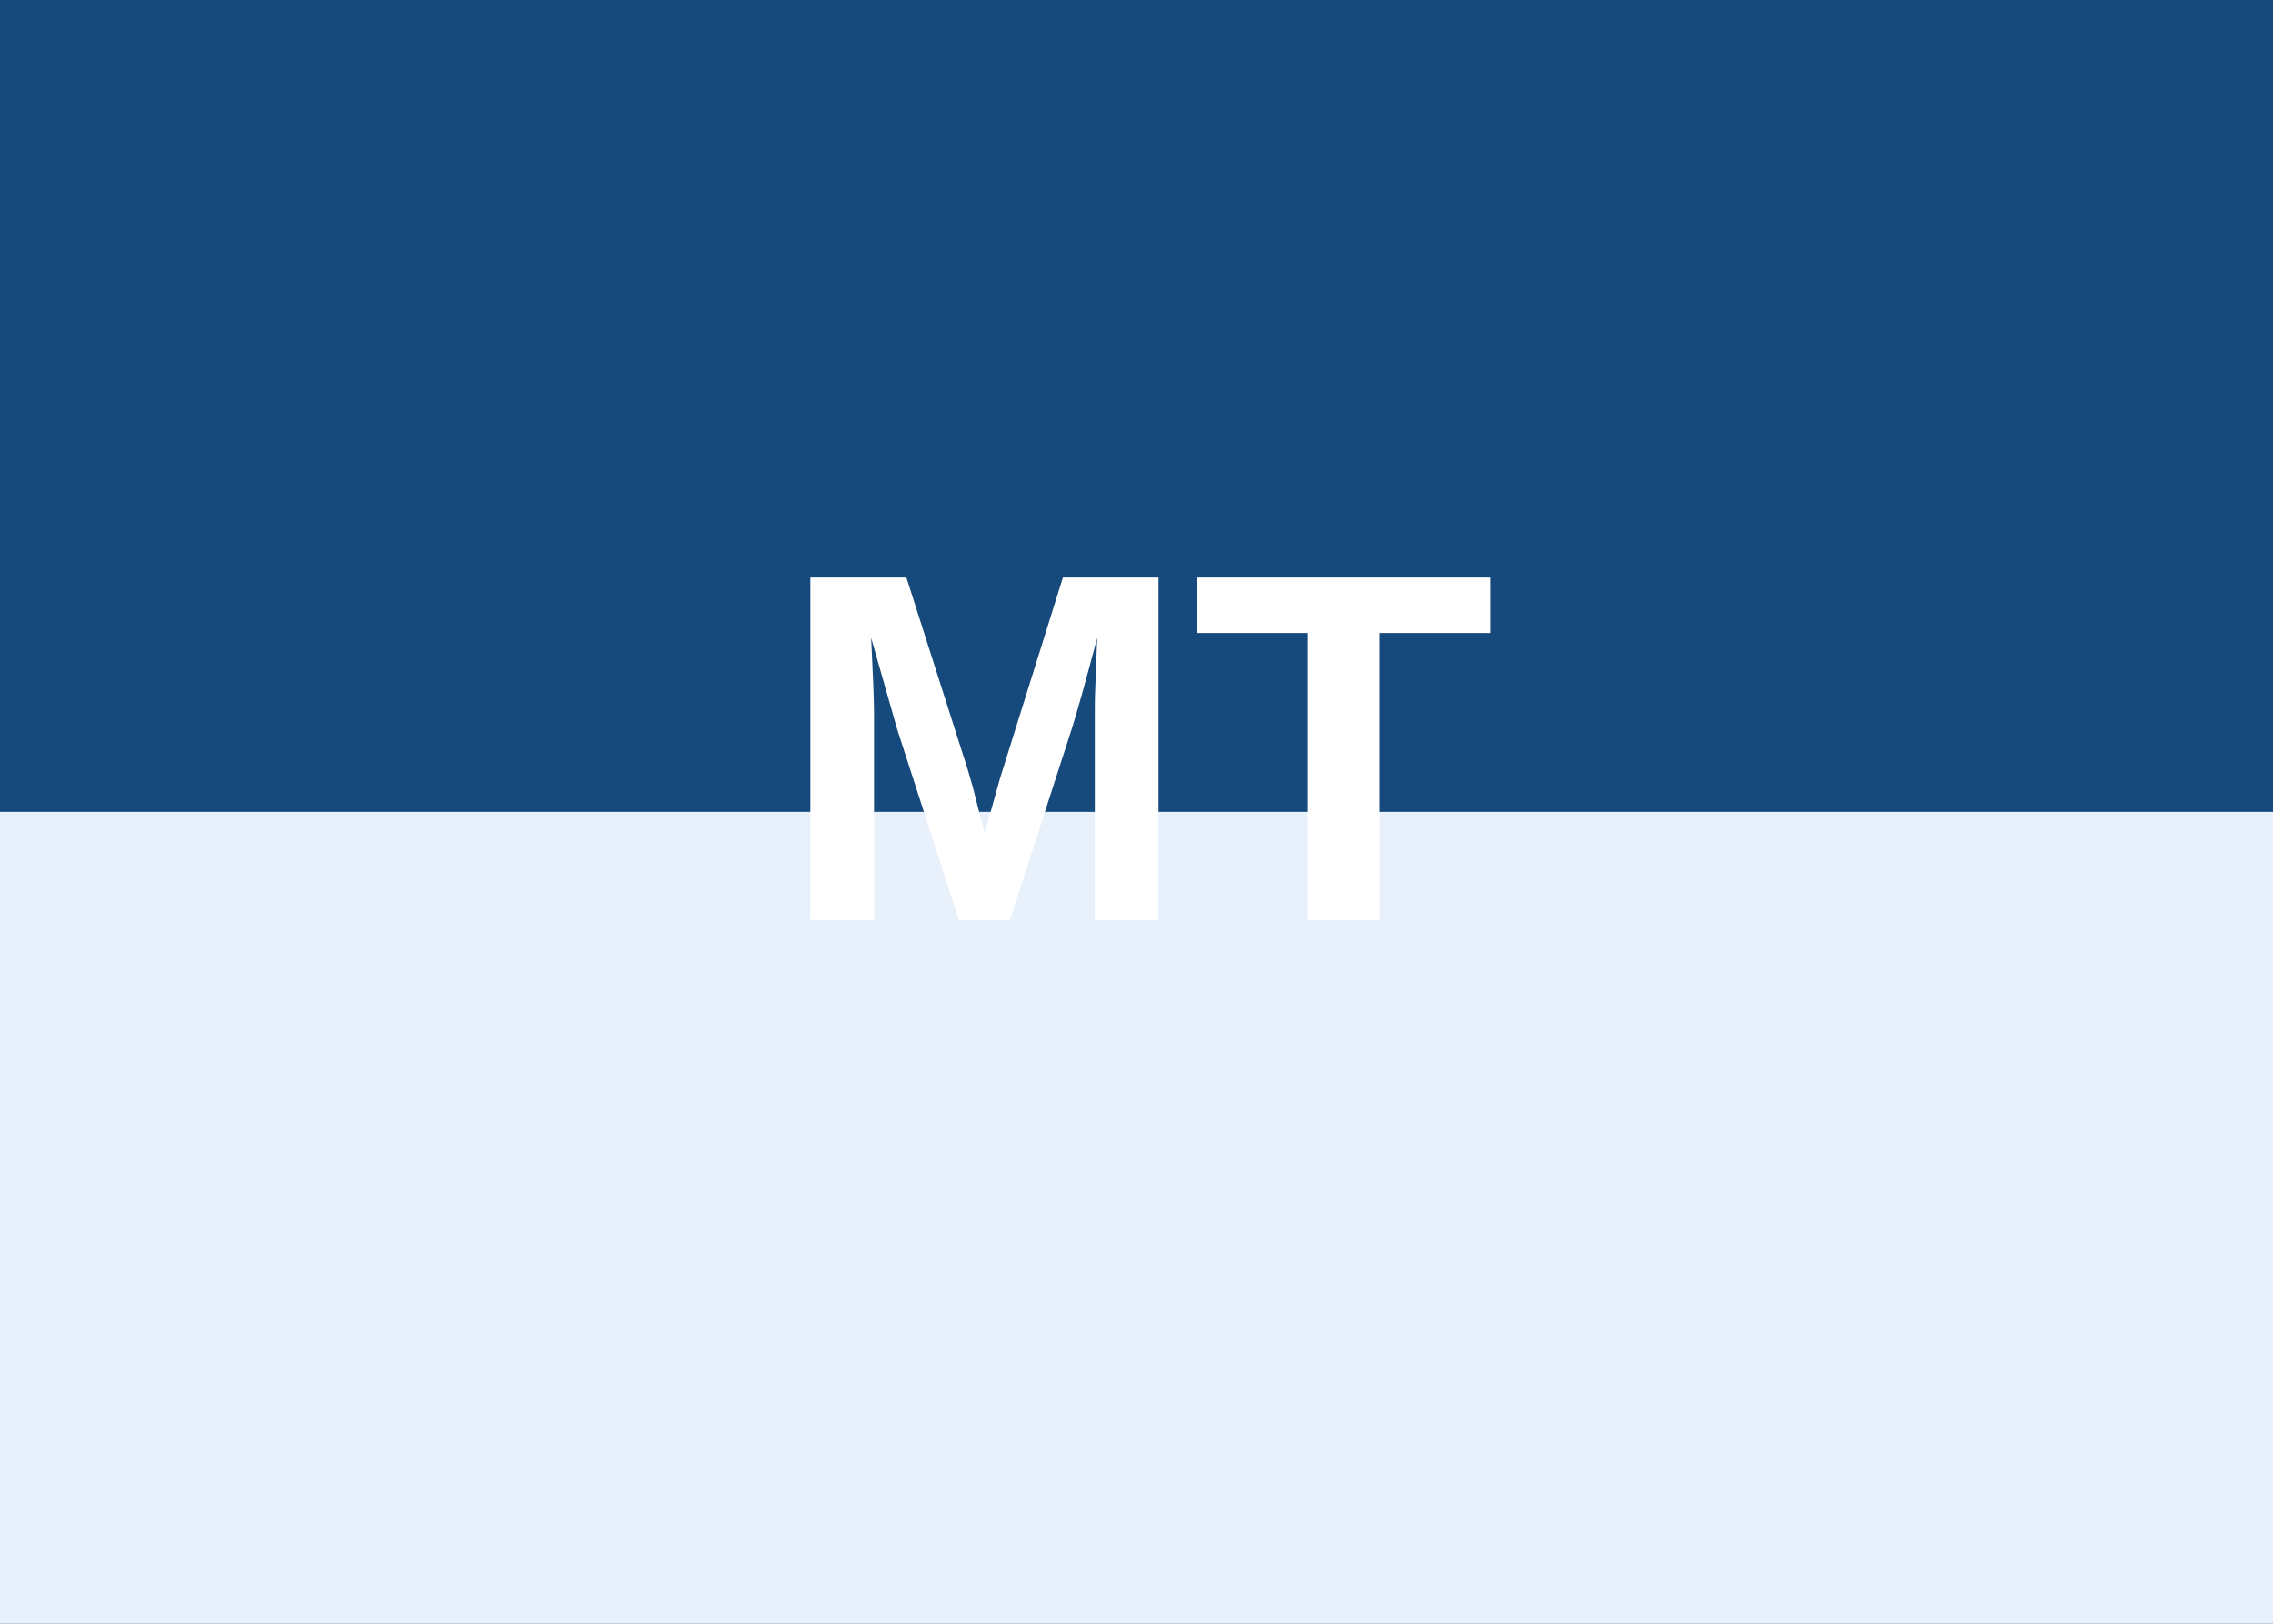
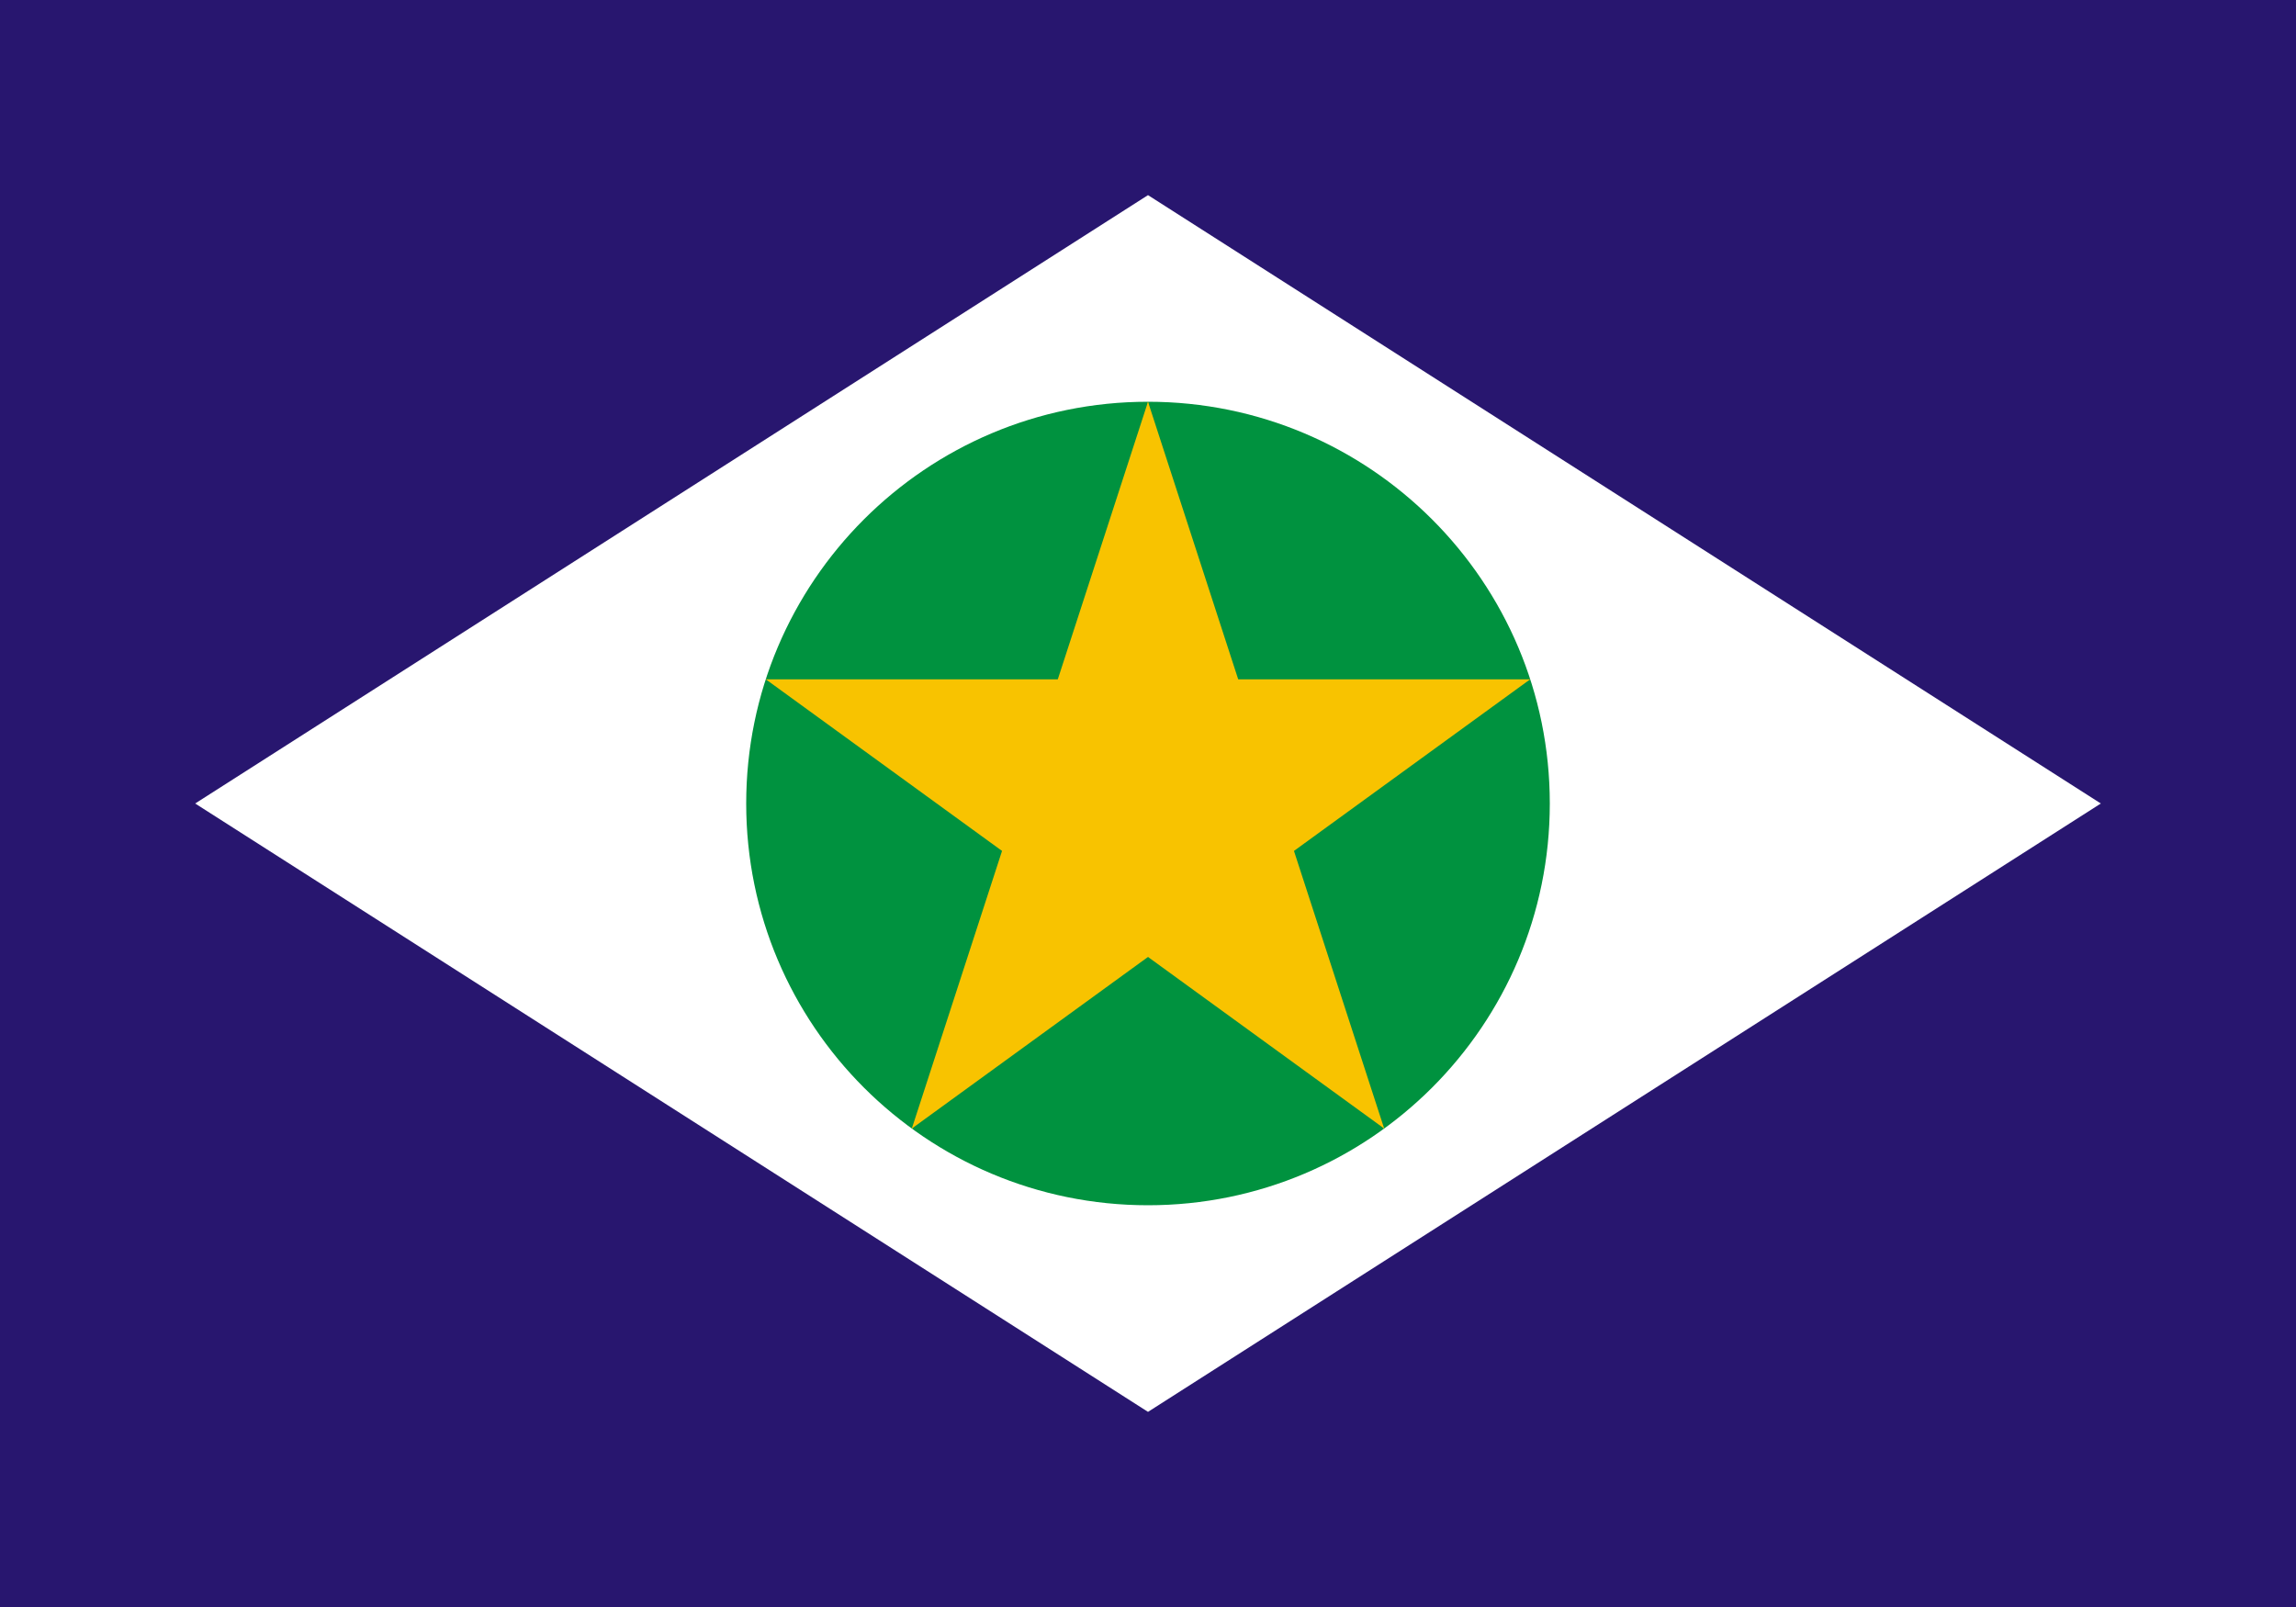
- <svg xmlns="http://www.w3.org/2000/svg" width="420" height="300" viewBox="0 0 420 300" role="img" aria-label="MT">
-   <rect width="420" height="300" fill="#174a7c" />
-   <rect y="150" width="420" height="150" fill="#e8f1fb" />
-   <text x="210" y="170" text-anchor="middle" font-family="Arial, sans-serif" font-size="92" font-weight="700" fill="#ffffff">MT</text>
+ <svg xmlns="http://www.w3.org/2000/svg" xmlns:xlink="http://www.w3.org/1999/xlink" width="2000" height="1400">
+   <rect width="100%" height="100%" fill="#28166f" />
+   <path fill="#fff" d="m170 700 830 530 830-530-830-530z" />
+   <circle cx="1000" cy="700" r="350" fill="#00923f" />
+   <g transform="matrix(350 0 0 350 1000 700)">
+     <g id="b">
+       <path id="a" fill="#f8c300" d="M0 0v1h.5z" transform="rotate(18 3.156876 -.5)" />
+       <use xlink:href="#a" transform="scale(-1 1)" />
+     </g>
+     <use xlink:href="#b" transform="rotate(72)" />
+     <use xlink:href="#b" transform="rotate(-72)" />
+     <use xlink:href="#b" transform="rotate(144)" />
+     <use xlink:href="#b" transform="rotate(-144)" />
+   </g>
</svg>
